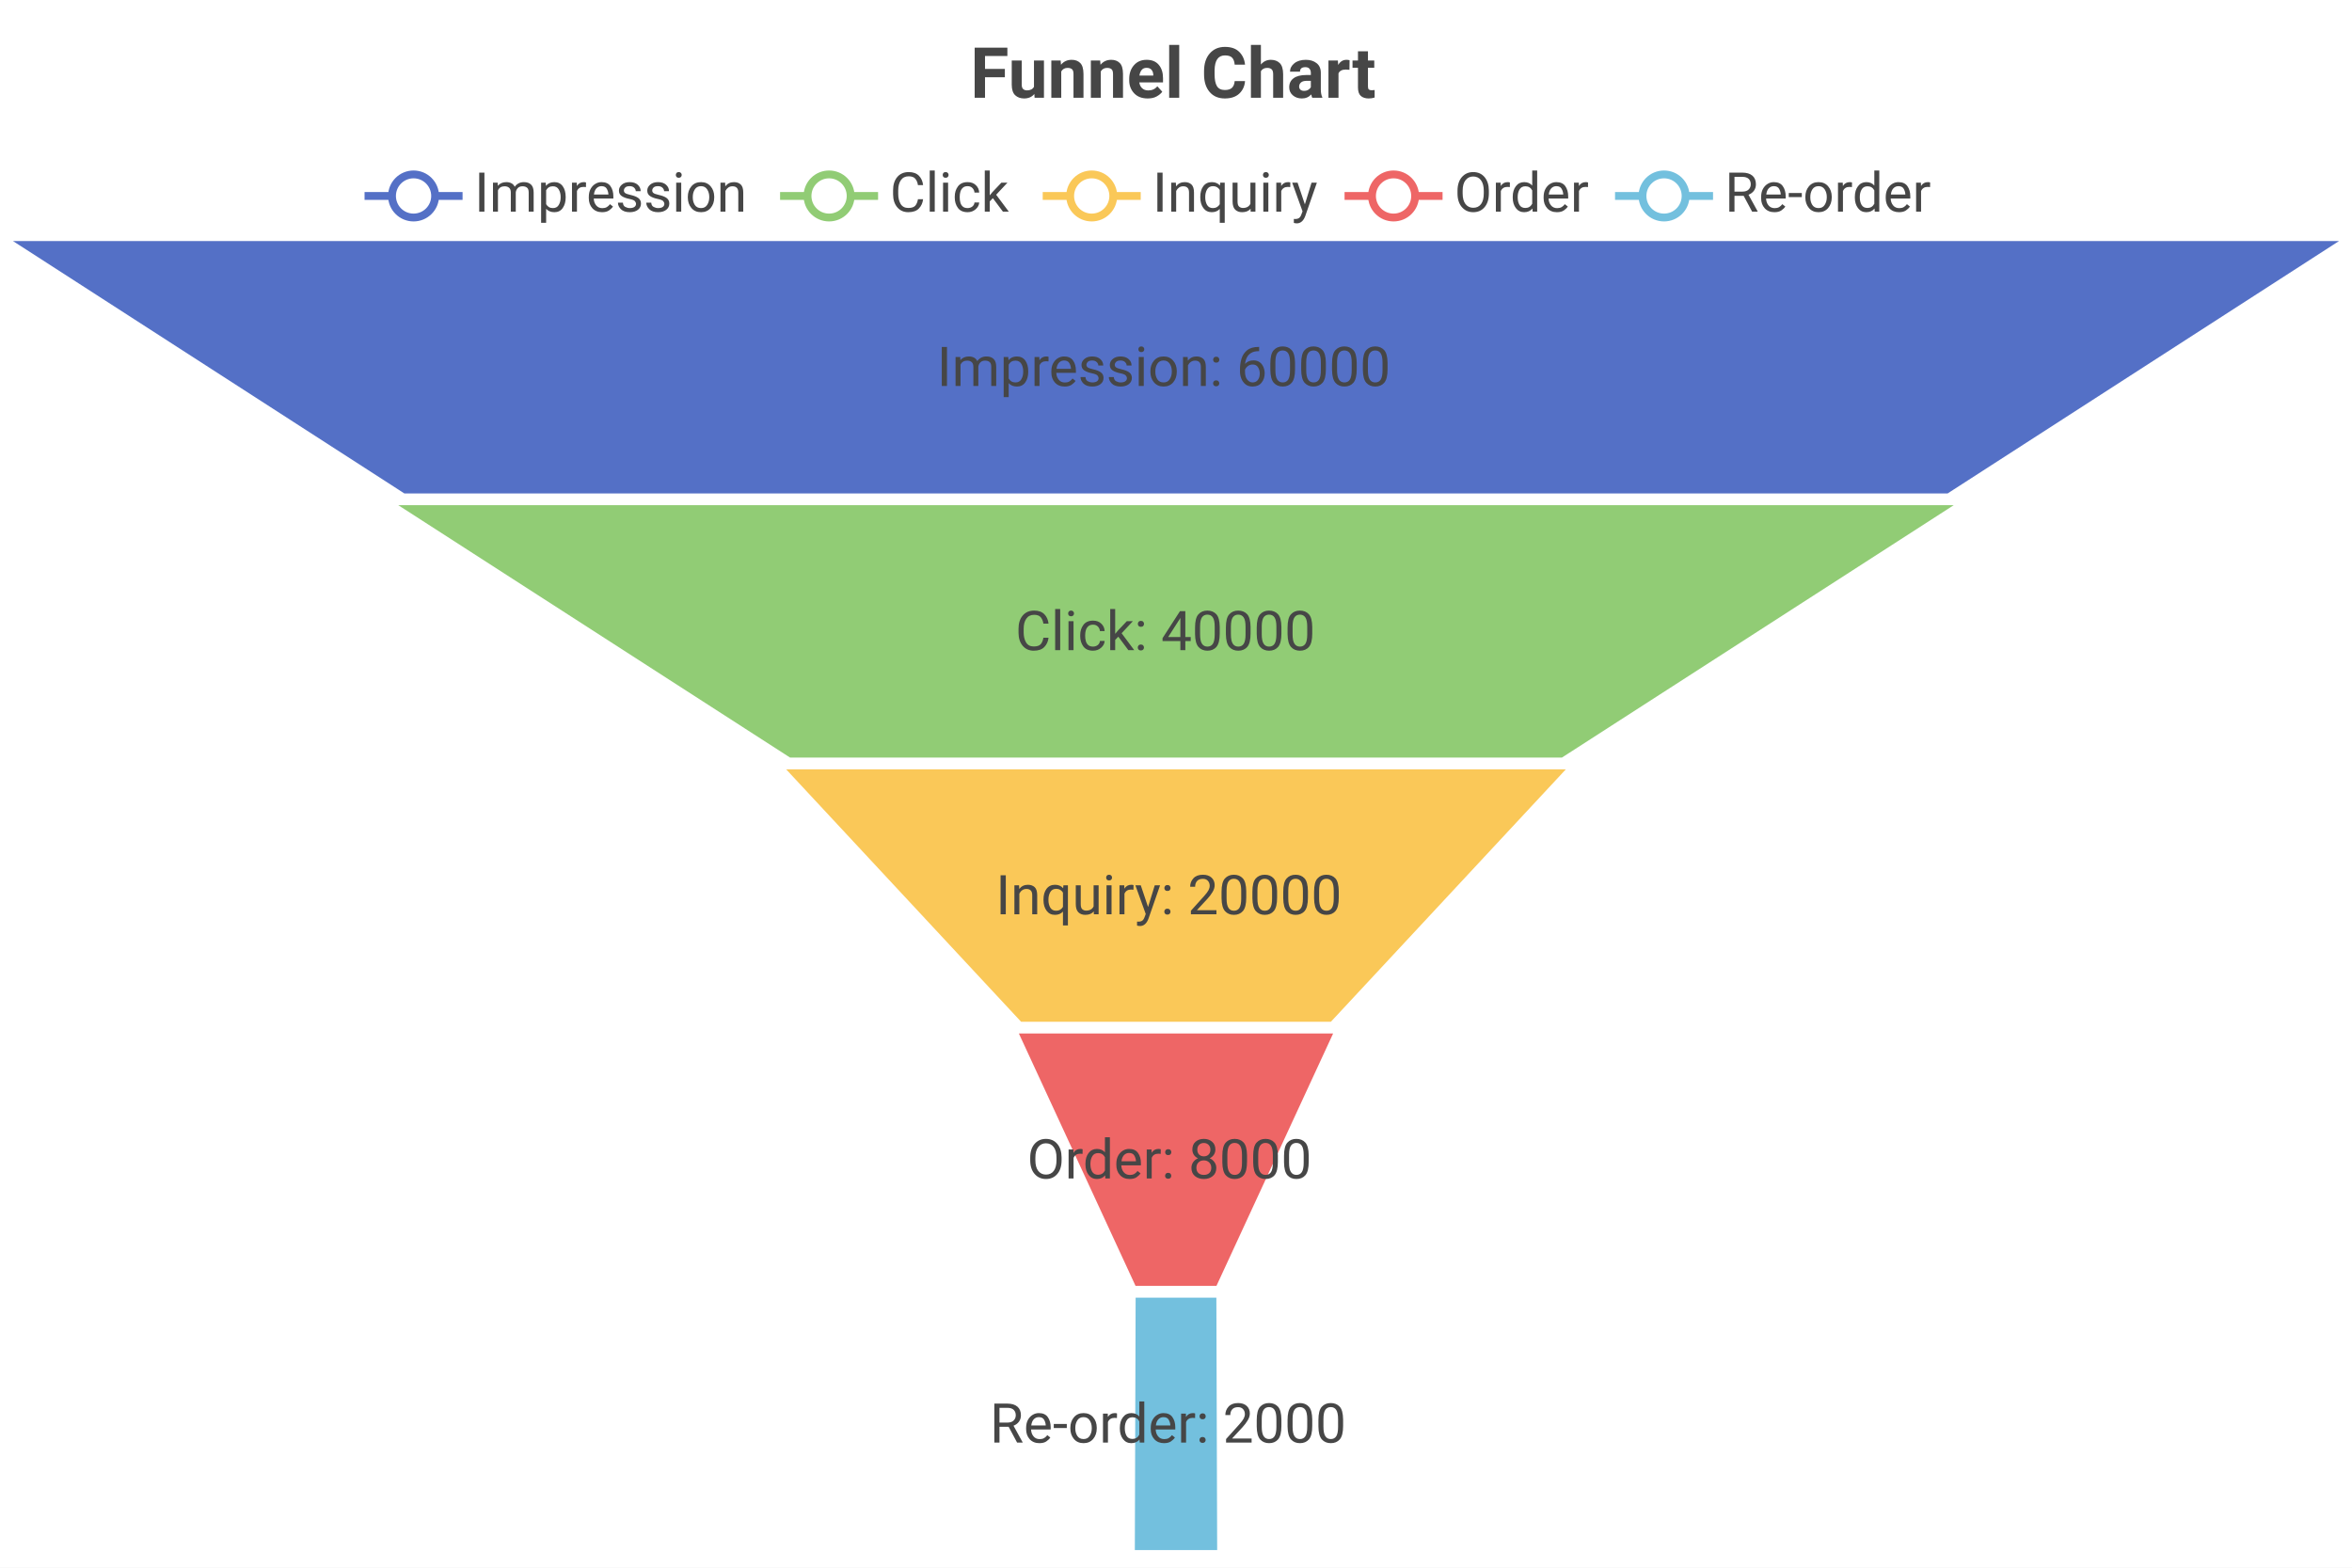
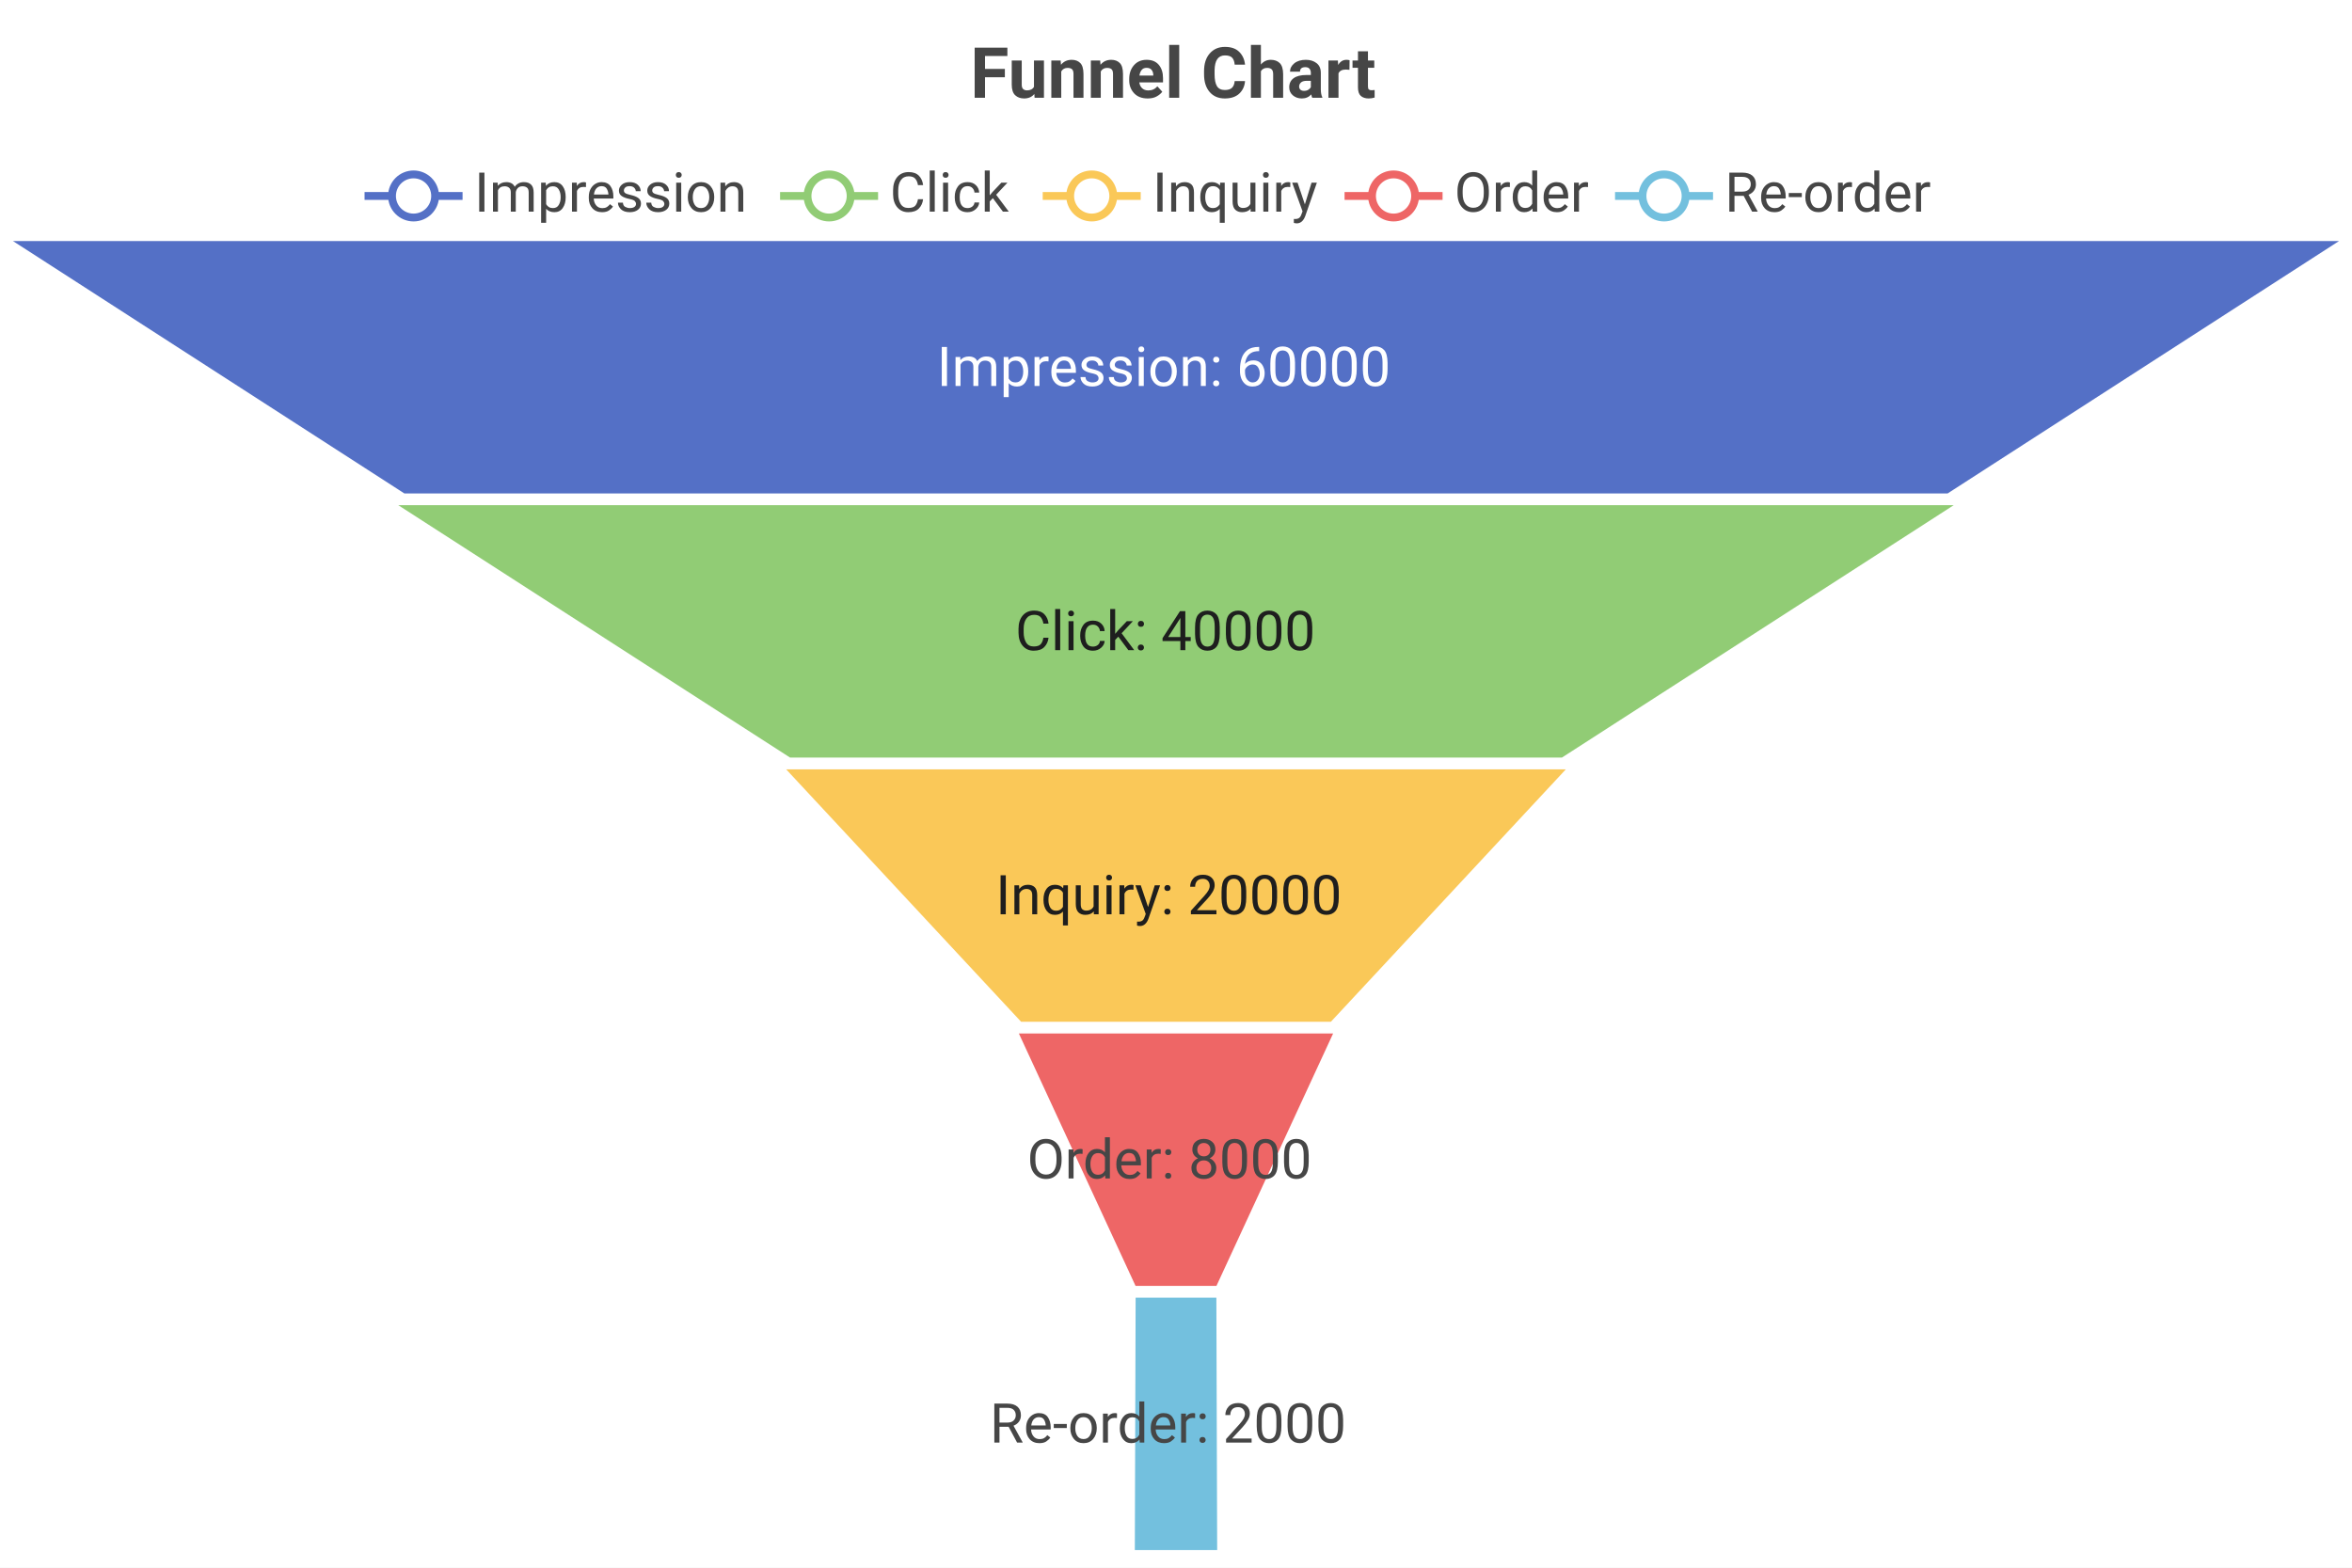
<svg xmlns="http://www.w3.org/2000/svg" width="600" height="400" viewBox="0 0 600 400">
  <rect x="0" y="0" width="600" height="400" fill="#FFFFFF" />
  <text font-size="18" x="247.5" y="5" dy="15" font-weight="bold" dominant-baseline="middle" font-family="Roboto" fill="#464646">
Funnel Chart
</text>
  <g>
    <line stroke-width="2" x1="93" y1="50" x2="118" y2="50" stroke="#5470C6" />
    <circle cx="105.5" cy="50" r="5.5" stroke-width="2" stroke="#5470C6" fill="#FFFFFF" />
    <text font-size="14" x="121" y="54" font-family="Roboto" fill="#464646">
Impression
</text>
  </g>
  <g>
    <line stroke-width="2" x1="199" y1="50" x2="224" y2="50" stroke="#91CC75" />
    <circle cx="211.5" cy="50" r="5.5" stroke-width="2" stroke="#91CC75" fill="#FFFFFF" />
    <text font-size="14" x="227" y="54" font-family="Roboto" fill="#464646">
Click
</text>
  </g>
  <g>
    <line stroke-width="2" x1="266" y1="50" x2="291" y2="50" stroke="#FAC858" />
    <circle cx="278.5" cy="50" r="5.5" stroke-width="2" stroke="#FAC858" fill="#FFFFFF" />
    <text font-size="14" x="294" y="54" font-family="Roboto" fill="#464646">
Inquiry
</text>
  </g>
  <g>
    <line stroke-width="2" x1="343" y1="50" x2="368" y2="50" stroke="#EE6666" />
    <circle cx="355.5" cy="50" r="5.5" stroke-width="2" stroke="#EE6666" fill="#FFFFFF" />
    <text font-size="14" x="371" y="54" font-family="Roboto" fill="#464646">
Order
</text>
  </g>
  <g>
    <line stroke-width="2" x1="412" y1="50" x2="437" y2="50" stroke="#73C0DE" />
    <circle cx="424.5" cy="50" r="5.5" stroke-width="2" stroke="#73C0DE" fill="#FFFFFF" />
    <text font-size="14" x="440" y="54" font-family="Roboto" fill="#464646">
Re-order
</text>
  </g>
  <polygon points="5,62 595,62 496.7,125.4 103.3,125.4" stroke="#5470C6" fill="#5470C6" data-series="Impression" data-value="60000" data-percentage="46.2" />
-   <text font-size="14" x="239" y="93.7" dominant-baseline="central" font-family="Roboto" fill="#464646">
+   <text font-size="14" x="239" y="93.7" dominant-baseline="central" font-family="Roboto" fill="#FFFFFF">
Impression: 60000
</text>
  <polygon points="103.3,129.4 496.7,129.4 398.3,192.8 201.7,192.8" stroke="#91CC75" fill="#91CC75" data-series="Click" data-value="40000" data-percentage="30.8" />
-   <text font-size="14" x="259" y="161.1" dominant-baseline="central" font-family="Roboto" fill="#464646">
+   <text font-size="14" x="259" y="161.1" dominant-baseline="central" font-family="Roboto" fill="#1E1E1E">
Click: 40000
</text>
  <polygon points="201.7,196.8 398.3,196.8 339.3,260.2 260.7,260.2" stroke="#FAC858" fill="#FAC858" data-series="Inquiry" data-value="20000" data-percentage="15.4" />
-   <text font-size="14" x="254" y="228.5" dominant-baseline="central" font-family="Roboto" fill="#464646">
+   <text font-size="14" x="254" y="228.5" dominant-baseline="central" font-family="Roboto" fill="#1E1E1E">
Inquiry: 20000
</text>
  <polygon points="260.7,264.2 339.3,264.2 310,327.6 290,327.6" stroke="#EE6666" fill="#EE6666" data-series="Order" data-value="8000" data-percentage="6.2" />
  <text font-size="14" x="262" y="295.9" dominant-baseline="central" font-family="Roboto" fill="#464646">
Order: 8000
</text>
  <polygon points="290.2,331.6 309.8,331.6 310,395 290,395" stroke="#73C0DE" fill="#73C0DE" data-series="Re-order" data-value="2000" data-percentage="1.5" />
  <text font-size="14" x="252.5" y="363.3" dominant-baseline="central" font-family="Roboto" fill="#464646">
Re-order: 2000
</text>
</svg>
